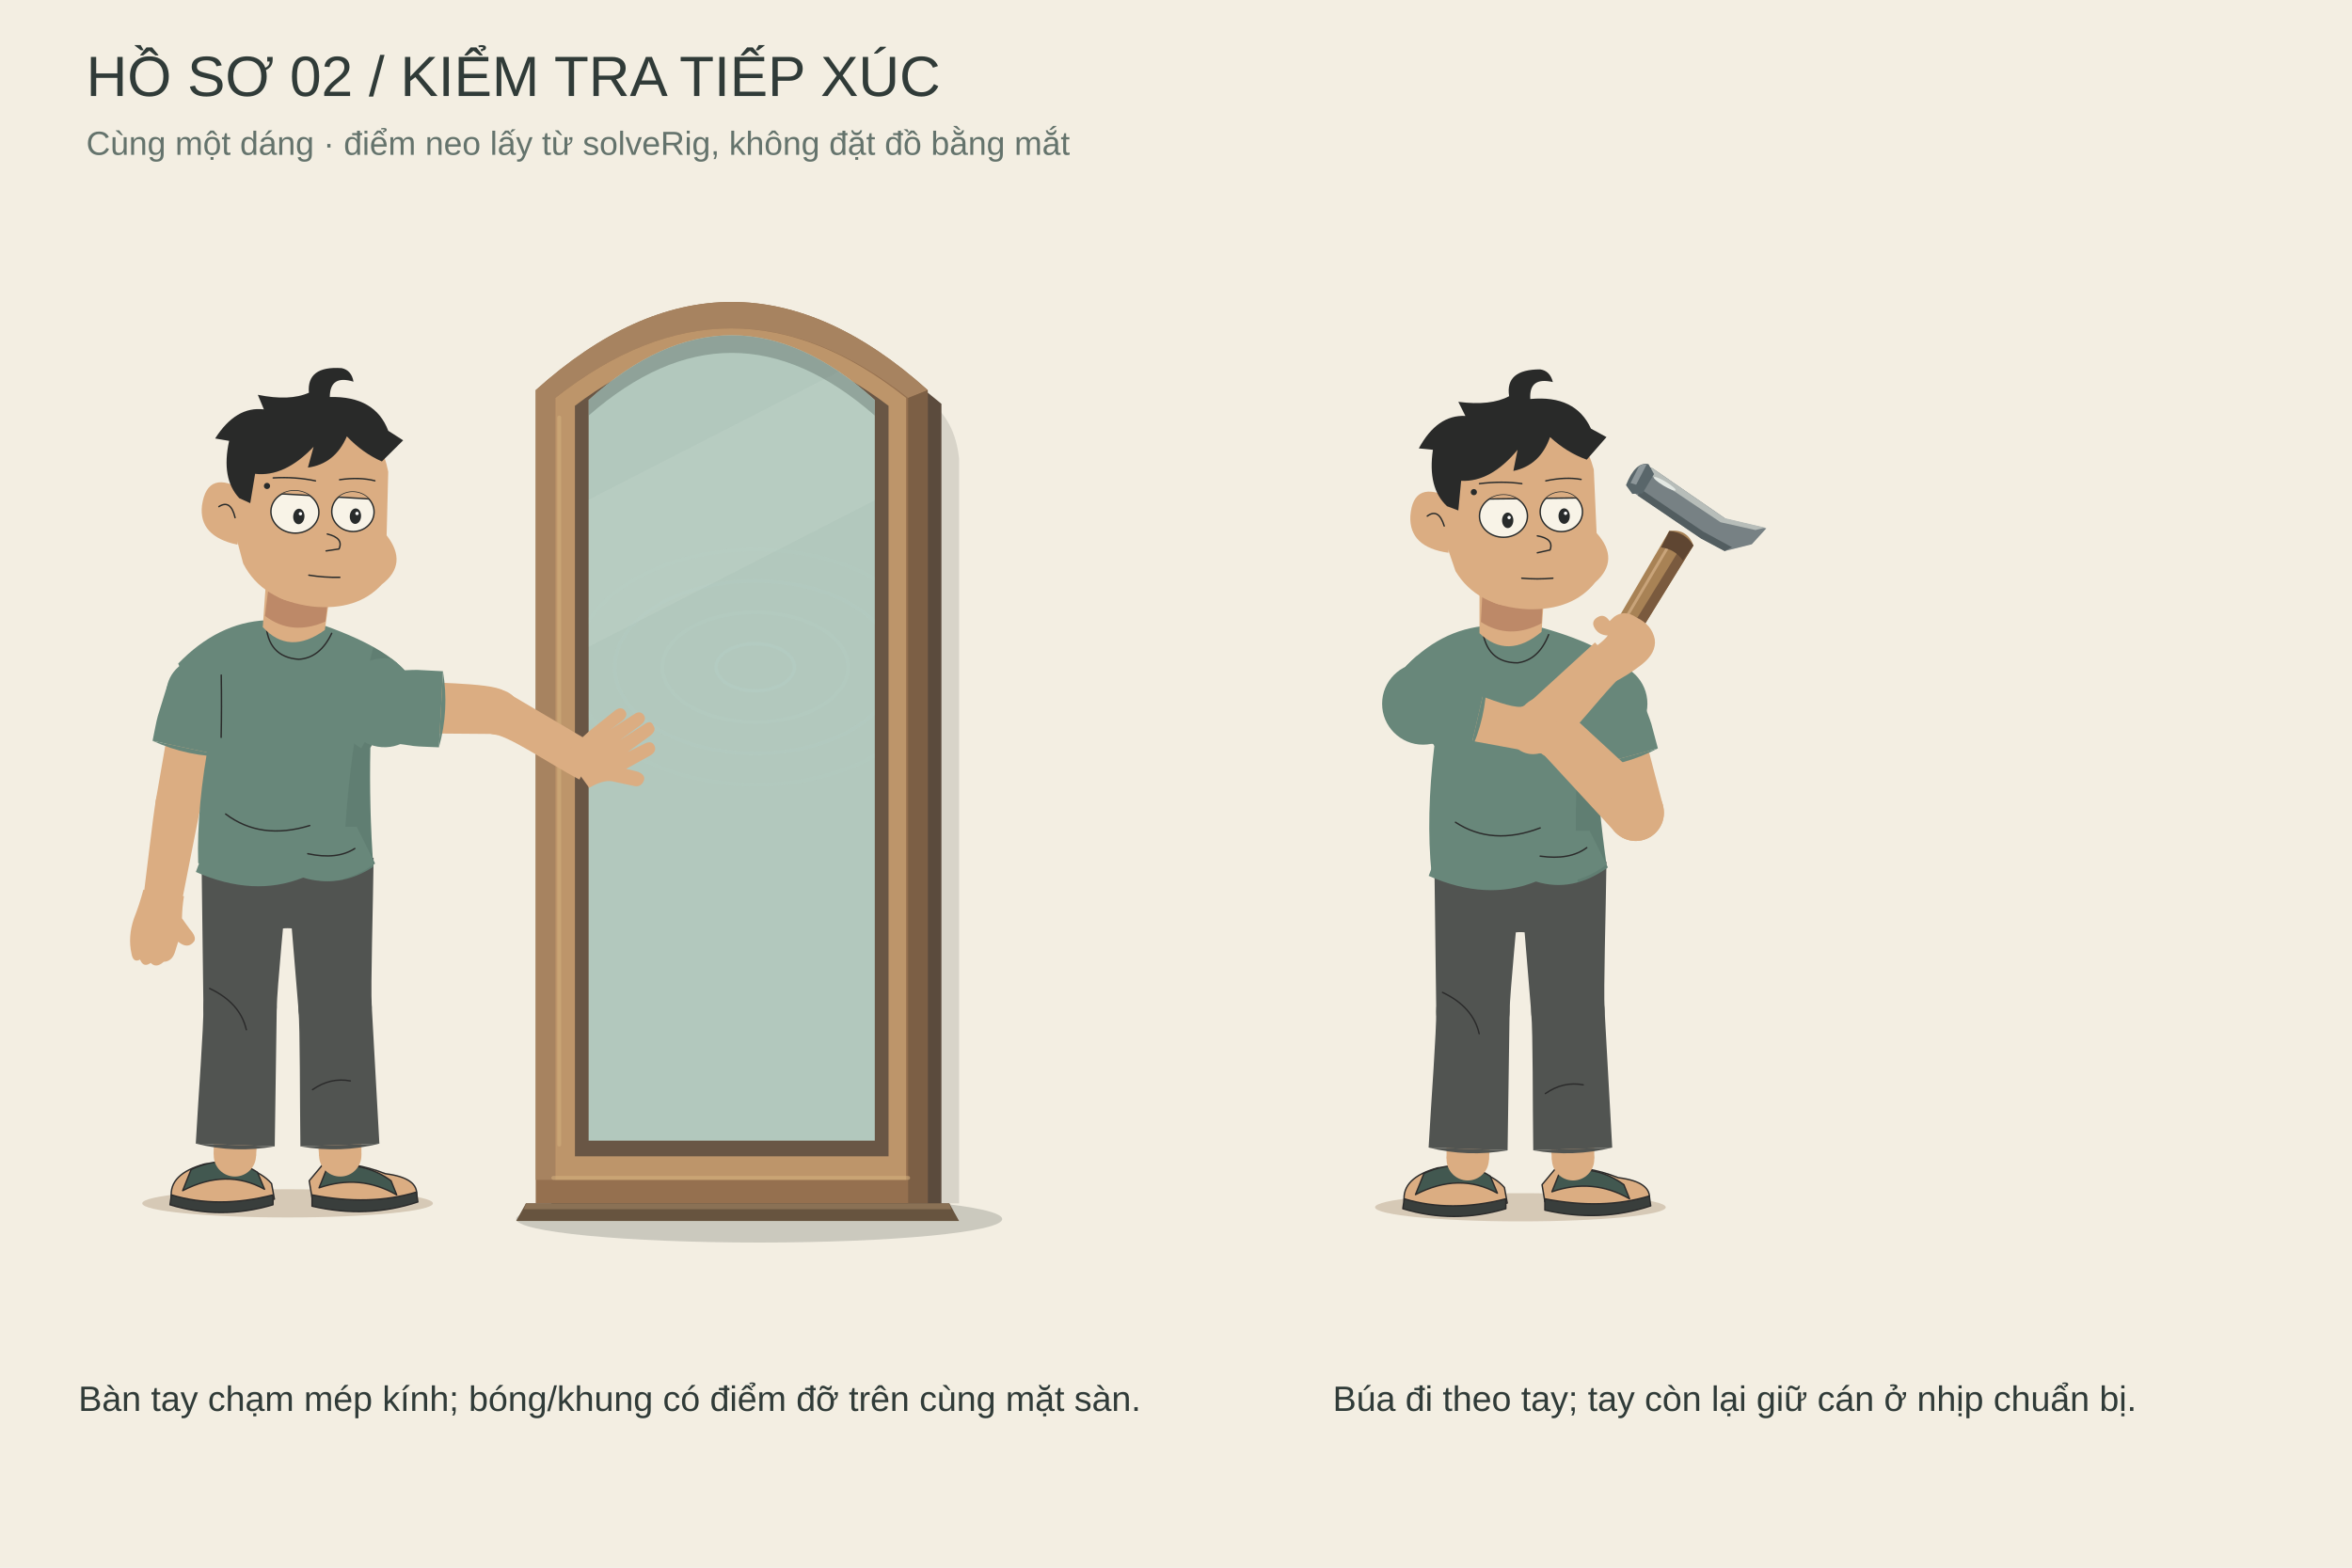
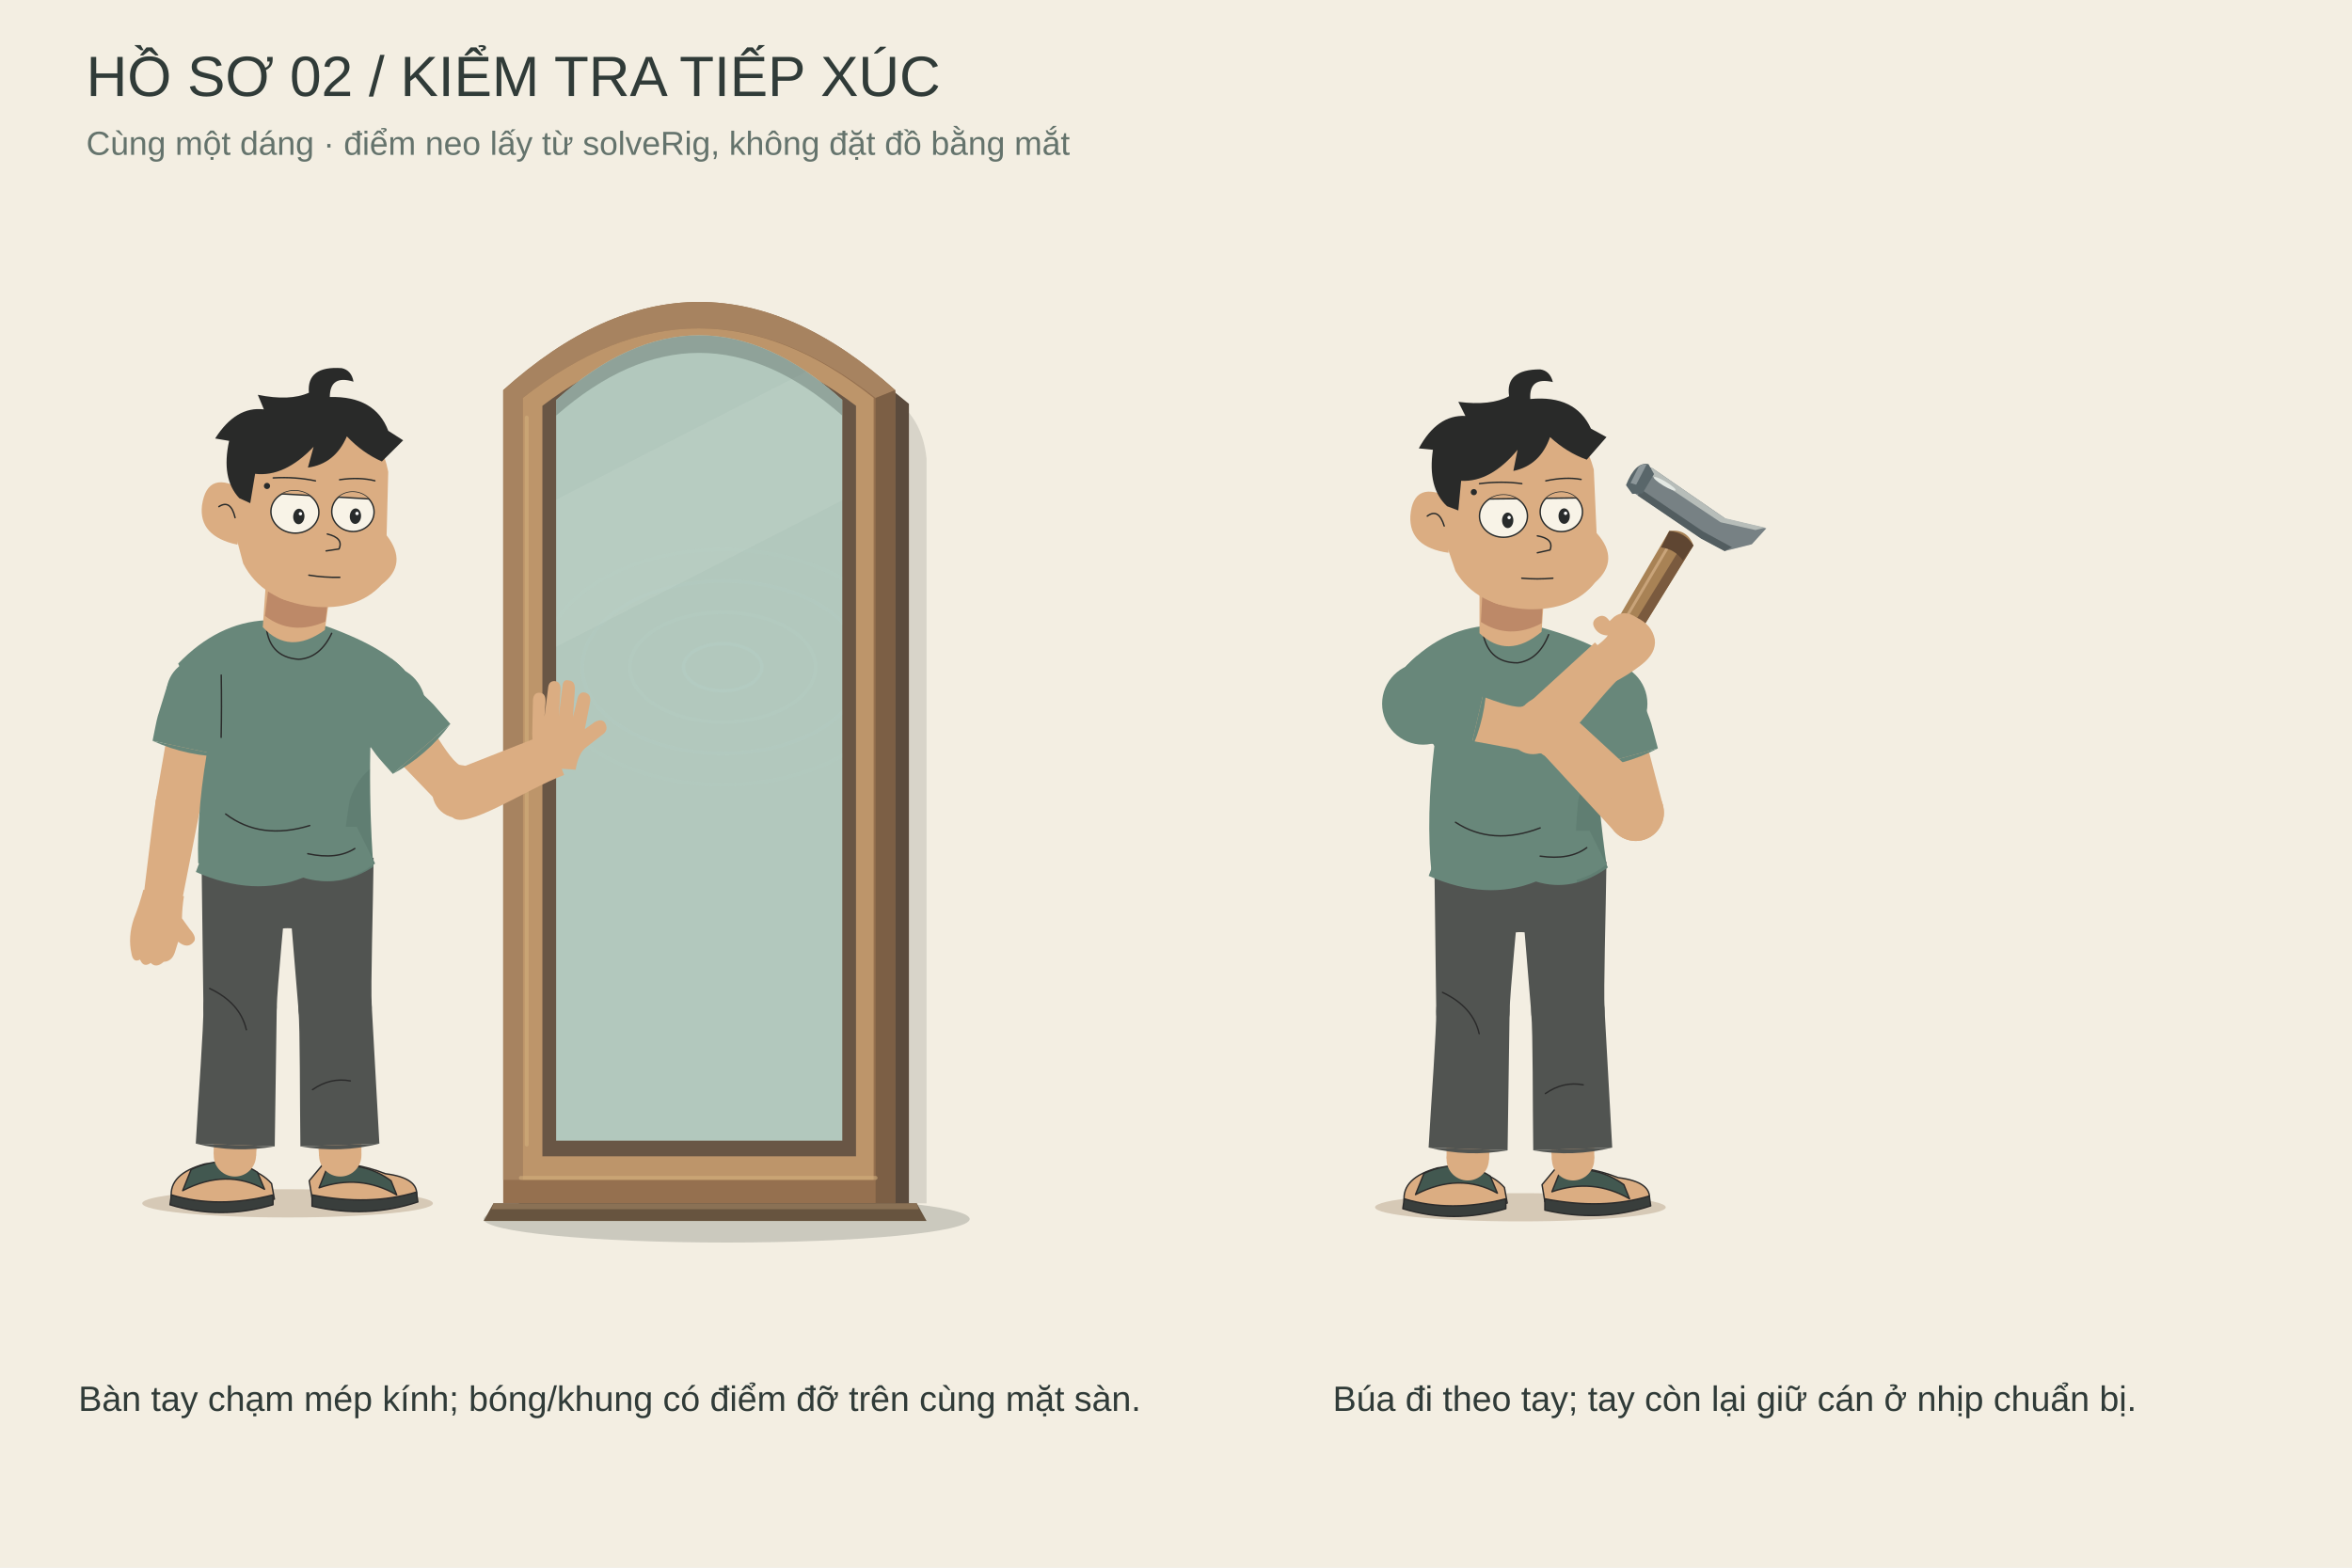
<svg xmlns="http://www.w3.org/2000/svg" viewBox="0 0 1200 800" width="1200" height="800" role="img" aria-label="HỒ SƠ 02 / KIỂM TRA TIẾP XÚC" stroke-linecap="round" stroke-linejoin="round">
  <rect width="1200" height="800" fill="#f3eee2" />
  <text x="44" y="49" fill="#303b38" font-family="Arial, sans-serif" font-size="29" text-anchor="start">HỒ SƠ 02 / KIỂM TRA TIẾP XÚC</text>
  <text x="44" y="79" fill="#64736c" font-family="Arial, sans-serif" font-size="17" text-anchor="start">Cùng một dáng · điểm neo lấy từ solveRig, không đặt đồ bằng mắt</text>
-   <g transform="translate(373.3274 614.08)">
+   <g transform="translate(356.7368 614.08)">
    <g data-layer="mirror" data-anchor="floor:0,0" transform="translate(-100 -480)">
      <defs>
        <clipPath id="hs02-Rc-glass">
          <path d="M27 70Q100 4 173 70V448H27Z" />
        </clipPath>
        <filter id="hs02-Rc-water" x="-10%" y="-10%" width="120%" height="120%">
          <feTurbulence type="fractalNoise" baseFrequency="0.015 .027" numOctaves="1" seed="7" />
          <feDisplacementMap in="SourceGraphic" scale="3.84" xChannelSelector="R" yChannelSelector="G" />
        </filter>
      </defs>
      <ellipse cx="114" cy="488" rx="124" ry="12" fill="#2c362f" opacity="0.2" />
      <path d="M200 70Q214 80 216 100V480H200Z" fill="#2c362f" opacity="0.14" />
      <path d="M8 72Q100 -18 207 72V484H8Z" fill="#5b4b3d" />
      <path d="M0 65Q100 -25 200 65V480H0Z" fill="#95704f" />
      <path d="M0 65Q100 -25 200 65L190 69Q100 -2 10 69V468H0Z" fill="#a78360" />
      <path d="M200 65V480H190V69Z" fill="#7c5f45" />
      <path d="M10 69Q100 -2 189 69V468H10Z" fill="#bd956a" />
      <path d="M20 73Q100 12 180 73V456H20Z" fill="#695645" />
      <g clip-path="url(#hs02-Rc-glass)">
        <rect width="200" height="480" fill="#b2c8bd" />
        <g filter="url(#hs02-Rc-water)" data-layer="reflection" />
        <path d="M-20 145L230 17V92L-20 220Z" fill="#eef4e9" opacity="0.095" />
        <path d="M27 70Q100 4 173 70V78Q100 14 27 78Z" fill="#4c5d55" opacity="0.35" />
        <g data-layer="surface-ripples" fill="none" stroke="#b6d6cf">
          <ellipse cx="112" cy="206.4" rx="20" ry="12" opacity="0.176" stroke-width="1.8" />
          <ellipse cx="112" cy="206.4" rx="47.366" ry="28" opacity="0.144" stroke-width="1.8" />
          <ellipse cx="112" cy="206.4" rx="71.637" ry="44" opacity="0.112" stroke-width="1.8" />
          <ellipse cx="112" cy="206.4" rx="92.564" ry="60" opacity="0.08" stroke-width="1.8" />
        </g>
      </g>
      <path d="M9 467H190M12 79V450" stroke="#d1ad7c" stroke-width="2" opacity="0.6" />
      <path d="M-5 480H211L216 489H-10Z" fill="#67543f" />
      <path d="M-5 480H211L212 483H-6Z" fill="#8a7155" />
    </g>
  </g>
  <g transform="translate(146 190) scale(0.72)" data-pose="ap-kinh">
    <g transform="translate(0 0) scale(1 1)" stroke-linecap="round" stroke-linejoin="round" style="--lw:1;--inner-ink:rgba(32,24,18,.36)">
      <ellipse data-shadow="drawn-contact" cx="1" cy="589" rx="103" ry="10" fill="#d6c9b6" stroke="none" />
      <g transform="translate(0 0.1279263)">
        <g>
          <path d="M -30 335 H 32 L 30 406.857 Q 1 380.857 -28 406.857 Z" fill="#515451" stroke="none" />
        </g>
        <g>
          <g transform="translate(38.32889 554.8721) rotate(0)">
            <g transform="translate(-35 -555)" style="stroke-width:calc(4px * var(--lw, 1));stroke:var(--inner-ink, #2b2b2b)">
              <path d="M 23 561 Q 44 559 67 568 Q 91 571 89 584 Q 57 596 15 585 L 13 573 Z" fill="#dbad82" />
              <path d="M 15 583 Q 56 591 89 581 L 90 588 Q 54 600 15 591 Z" fill="#393e3c" style="stroke-width:calc(2.5px * var(--lw, 1))" />
              <path d="M 26 563 Q 52 559 71 573 L 75 583 Q 49 568 20 578 Z" fill="#425850" style="stroke-width:calc(2.5px * var(--lw, 1))" />
            </g>
          </g>
          <g>
            <path d="M 7.015 345.838 C 11.778 403.456 14.377 434.885 15.676 450.599 S 20.656 518.717 23.338 555.396 Q 38.329 554.872 53.32 554.349 C 53.503 496.557 53.603 465.034 53.653 449.273 S 54.519 380.951 54.985 344.162 Q 31 345 7.015 345.838 Z" fill="#dbad82" stroke="none" />
            <path d="M 15.664 449.936 a 19 19 0 1 0 38 0 a 19 19 0 1 0 -38 0 Z" fill="#dbad82" stroke="none" />
            <path d="M 23.329 554.872 a 15 15 0 1 0 30 0 a 15 15 0 1 0 -30 0 Z" fill="#dbad82" stroke="none" />
          </g>
          <g>
            <path d="M 0.019 346.082 C 4.783 403.701 7.381 435.129 8.68 450.843 S 9.596 514.323 10.089 548.504 Q 38.072 547.527 66.055 546.549 C 63.082 492.913 61.46 463.657 60.649 449.029 S 61.515 380.707 61.981 343.918 Q 31 345 0.019 346.082 Z" fill="#515451" stroke="none" />
            <path d="M 1 345 a 30 30 0 1 0 60 0 a 30 30 0 1 0 -60 0 Z" fill="#515451" stroke="none" />
            <path d="M 10.089 548.504 Q 38.282 553.523 66.055 546.549 Z" fill="#515451" stroke="none" />
            <path d="M 8.664 449.936 a 26 26 0 1 0 52 0 a 26 26 0 1 0 -52 0 Z" fill="#515451" stroke="none" />
          </g>
          <path d="M 18.691 508.279 Q 31.39 499.43 45.491 502.09" fill="none" style="stroke-width:calc(2.5px * var(--lw, 1));stroke:var(--inner-ink, #2b2b2b)" stroke-linecap="round" />
        </g>
        <g>
          <g transform="translate(-36.32889 554.8721) rotate(0)">
            <g transform="translate(33 -555)" style="stroke-width:calc(4px * var(--lw, 1));stroke:var(--inner-ink, #2b2b2b)">
              <path d="M -54 561 Q -80 568 -78 585 Q -53 597 -5 586 L -7 575 Q -20 560 -54 561 Z" fill="#dbad82" />
              <path d="M -78 583 Q -45 593 -6 583 L -6 590 Q -43 601 -79 590 Z" fill="#393e3c" style="stroke-width:calc(2.5px * var(--lw, 1))" />
              <path d="M -64 565 Q -38 553 -17 567 L -12 579 Q -39 564 -70 580 Z" fill="#425850" style="stroke-width:calc(2.5px * var(--lw, 1))" />
            </g>
          </g>
          <g>
            <path d="M -52.985 344.162 C -52.253 401.973 -51.853 433.506 -51.653 449.273 S -51.436 517.572 -51.32 554.349 Q -36.329 554.872 -21.338 555.396 C -17.124 497.758 -14.825 466.319 -13.676 450.599 S -8.046 382.504 -5.015 345.838 Q -29 345 -52.985 344.162 Z" fill="#dbad82" stroke="none" />
            <path d="M -51.664 449.936 a 19 19 0 1 0 38 0 a 19 19 0 1 0 -38 0 Z" fill="#dbad82" stroke="none" />
            <path d="M -51.329 554.872 a 15 15 0 1 0 30 0 a 15 15 0 1 0 -30 0 Z" fill="#dbad82" stroke="none" />
          </g>
          <g>
            <path d="M -59.981 343.918 C -59.248 401.729 -58.848 433.262 -58.649 449.029 S -62.163 512.417 -64.055 546.549 Q -36.072 547.527 -8.089 548.504 C -7.314 494.791 -6.892 465.492 -6.68 450.843 S -1.05 382.748 1.981 346.082 Q -29 345 -59.981 343.918 Z" fill="#515451" stroke="none" />
            <path d="M -59 345 a 30 30 0 1 0 60 0 a 30 30 0 1 0 -60 0 Z" fill="#515451" stroke="none" />
            <path d="M -64.055 546.549 Q -36.282 553.523 -8.089 548.504 Z" fill="#515451" stroke="none" />
            <path d="M -58.664 449.936 a 26 26 0 1 0 52 0 a 26 26 0 1 0 -52 0 Z" fill="#515451" stroke="none" />
          </g>
          <path d="M -54.211 436.576 Q -32.555 446.788 -28.217 465.851" fill="none" style="stroke-width:calc(2.5px * var(--lw, 1));stroke:var(--inner-ink, #2b2b2b)" stroke-linecap="round" />
        </g>
        <path d="M -46 318 H 48 V 350 H 28 Q 1 372 -26 350 H -46 Z" fill="#515451" stroke="none" />
        <g transform="rotate(4 0 345)">
          <g>
            <g>
              <path d="M -86.815 229.356 C -91.332 273.37 -93.796 297.378 -95.028 309.382 S -97.795 357.685 -99.285 383.693 Q -85.841 384.917 -72.396 386.14 C -67.36 345.946 -64.613 324.022 -63.24 313.06 S -54.104 262.09 -49.185 234.644 Q -68 232 -86.815 229.356 Z" fill="#dbad82" stroke="none" />
              <path d="M -95.134 311.221 a 16 16 0 1 0 32 0 a 16 16 0 1 0 -32 0 Z" fill="#dbad82" stroke="none" />
              <path d="M -87 232 a 19 19 0 1 0 38 0 a 19 19 0 1 0 -38 0 Z" fill="#dbad82" stroke="none" />
              <path d="M -99.427 373.559 Q -101.558 384.611 -104.702 394.447 Q -108.151 407.628 -104.704 419.188 Q -103.083 426.084 -98.317 423.143 Q -95.478 429.025 -90.61 424.969 Q -86.453 428.722 -81.484 423.551 Q -75.806 422.943 -74.081 416.352 L -72.255 408.646 Q -64.854 413.818 -60.898 407.43 Q -59.479 404.185 -64.649 399.216 L -70.733 391.915 Q -71.138 384.006 -70.427 376.198 Z" fill="#dbad82" stroke="none" />
            </g>
          </g>
          <g>
            <path d="M -26 177 Q -60 181 -86 212 L -60 262 Q -66 312 -62 352 Q -23 370 12 356 Q 38 364 62 346 Q 56 304 54 262 L 80 212 Q 66 192 16 178 Q -7 196 -26 177 Z" fill="#68877a" stroke="none" />
            <path d="M -53.478 325.683 L 48.274 318.568 L 63.056 343.598 Q 39.372 363.298 12.878 357.131 Q -21.061 373.539 -63.216 358.442 Z" fill="#68877a" stroke="none" />
            <path d="M -92.757 228.521 C -95.53 240.35 -97.043 246.802 -97.799 250.028 S -99.427 261.614 -100.304 267.853 Q -73.567 271.611 -46.83 275.368 C -45.452 265.565 -44.7 260.217 -44.325 257.544 S -43.622 243.202 -43.243 235.479 Q -68 232 -92.757 228.521 Z" fill="#68877a" stroke="none" />
            <path d="M -93 232 a 25 25 0 1 0 50 0 a 25 25 0 1 0 -50 0 Z" fill="#68877a" stroke="none" />
            <path d="M -100.304 267.853 Q -74.402 277.552 -46.83 275.368 Z" fill="#68877a" stroke="none" />
          </g>
          <g>
            <defs>
              <clipPath id="drawn-hem-RakH1">
                <path d="M -26 177 Q -60 181 -86 212 L -60 262 Q -66 312 -62 352 Q -23 370 12 356 Q 38 364 62 346 Q 56 304 54 262 L 80 212 Q 66 192 16 178 Q -7 196 -26 177 Z M -53.478 325.683 L 48.274 318.568 L 63.056 343.598 Q 39.372 363.298 12.878 357.131 Q -21.061 373.539 -63.216 358.442 Z" />
              </clipPath>
            </defs>
            <path data-shadow="drawn-hem" clip-path="url(#drawn-hem-RakH1)" d="M-49 337Q-19 350 12 341Q36 348 56 337L56 348Q35 360 13 355Q-20 365-58 351Z" fill="#253f37" opacity="0.2" stroke="none" />
-             <path data-shadow="drawn-side" clip-path="url(#drawn-hem-RakH1)" d="M62 140Q34 250 42 366H110V140Z" fill="#253f37" opacity="0.12" stroke="none" />
+             <path data-shadow="drawn-side" clip-path="url(#drawn-hem-RakH1)" d="M70 268Q48 276 42 300Q38 340 42 366H110V268Z" fill="#253f37" opacity="0.12" stroke="none" />
          </g>
          <g style="stroke:var(--inner-ink, #2b2b2b)">
            <path d="M -26 179 Q -23 203 -1 203 Q 14 201 21 183 M -55 218 Q -53 241 -52 262 M 56 219 L 58 257 M -45 316 Q -19 333 15 320 M 15 340 Q 36 343 48 334" fill="none" style="stroke-width:calc(2.5px * var(--lw, 1))" />
          </g>
          <g transform="rotate(0 -6 180)">
            <g transform="translate(0 0) scale(1)" stroke="#282b2b" style="stroke-width:calc(3.5px * var(--lw, 1))" stroke-linejoin="round" stroke-linecap="round">
              <path d="M -28 141 L -28 182 Q -8 201 16 181 L 19 138" fill="#dbad82" stroke="#282b2b" style="stroke-width:0px" />
              <path d="M -26 155 Q -8 171 17 153 L 16 175 Q -7 187 -27 174 Z" fill="#bd8968" stroke="none" />
              <path d="M -55 60 Q -50 25 -9 25 Q 42 24 53 66 L 55 111 Q 72 130 54 146 Q 38 166 6 165 Q -30 163 -45 138 L -58 100 Z" fill="#dbad82" stroke="#282b2b" style="stroke-width:0px" />
              <path d="M -47 87 Q -75 72 -77 99 Q -78 121 -50 125" fill="#dbad82" stroke="#282b2b" style="stroke-width:0px" />
              <path d="M -65 99 Q -57 93 -53 106" fill="none" style="stroke-width:calc(2.4px * var(--lw, 1))" />
              <path d="M -51 92 Q -65 79 -61 52 L -71 51 Q -58 27 -38 28 L -43 18 Q -20 21 -7 14 Q -10 -5 15 -5 Q 22 -4 24 4 Q 7 0 8 16 Q 40 13 51 37 L 62 43 L 48 59 Q 34 54 22 43 Q 15 63 -4 67 L -1 52 Q -20 75 -41 74 L -43 95 Z" fill="#292a29" visibility="visible" stroke="#282b2b" style="stroke-width:0px" />
              <g>
                <defs>
                  <clipPath id="twin-full-body-R5iqk-eyes">
                    <ellipse cx="-11" cy="99" rx="17" ry="15" />
                    <ellipse cx="30" cy="96" rx="15" ry="14" />
                  </clipPath>
                </defs>
                <ellipse cx="-11" cy="99" rx="17" ry="15" fill="#f8f3e7" style="stroke-width:calc(2.5px * var(--lw, 1))" />
                <ellipse cx="30" cy="96" rx="15" ry="14" fill="#f8f3e7" style="stroke-width:calc(2.5px * var(--lw, 1))" />
                <g clip-path="url(#twin-full-body-R5iqk-eyes)">
                  <ellipse cx="-8" cy="102" rx="4" ry="5.5" fill="#282b2b" stroke="none" />
                  <ellipse cx="32" cy="99" rx="4" ry="5.5" fill="#282b2b" stroke="none" />
                  <circle cx="-7" cy="100" r="1.2" fill="#ffffff" stroke="none" />
                  <circle cx="33" cy="97" r="1.2" fill="#ffffff" stroke="none" />
                  <path d="M -33 73 L 51 73 L 51 86 L -33 87 Z" fill="#dbad82" style="stroke-width:calc(2.5px * var(--lw, 1))" />
                </g>
                <path d="M -28 76 Q -12 74 2 76 M 19 74 Q 33 71 44 73" fill="none" style="stroke-width:calc(5.5px * var(--lw, 1))" />
                <circle cx="-32" data-identity-mark="nam" cy="82" r="2.2" fill="#282b2b" stroke="none" />
                <path d="M 13 113 Q 25 115 22 123 L 13 125" fill="none" style="stroke-width:calc(2.5px * var(--lw, 1))" />
                <g>
                  <path d="M 2 143 Q 13 144 24 143" fill="none" style="stroke-width:calc(2.6px * var(--lw, 1))" />
                </g>
              </g>
            </g>
          </g>
          <g>
            <g>
-               <path d="M 62.332 250.997 C 104.313 248.388 127.212 246.966 138.661 246.254 S 180.708 264.362 203.349 274.113 Q 209.055 261.878 214.76 249.642 C 176.565 230.563 155.731 220.157 145.314 214.953 S 90.945 213.686 61.668 213.003 Q 62 232 62.332 250.997 Z" fill="#dbad82" stroke="none" />
-               <path d="M 125.988 230.604 a 16 16 0 1 0 32 0 a 16 16 0 1 0 -32 0 Z" fill="#dbad82" stroke="none" />
-               <path d="M 43 232 a 19 19 0 1 0 38 0 a 19 19 0 1 0 -38 0 Z" fill="#dbad82" stroke="none" />
-               <path d="M 191.974 257.203 Q 199.972 247.568 207.831 239.511 L 225.129 223.535 Q 229.419 219.935 232.298 223.367 Q 235.178 226.799 230.03 231.118 L 222.309 237.598 L 238.472 225.497 Q 242.762 221.897 245.642 225.329 Q 248.521 228.761 243.373 233.081 L 229.646 244.599 L 246.667 231.779 Q 250.957 228.179 252.979 232.331 Q 255.858 235.763 250.711 240.082 L 236.125 252.321 L 247.861 245.398 Q 252.87 242.656 254.892 246.808 Q 256.914 250.96 251.046 254.422 L 235.879 264.224 L 244.488 265.773 Q 250.662 267.903 248.67 272.498 Q 246.678 277.094 241.224 275.822 L 226.303 273.721 Q 219.991 273.169 210.692 279.51 Z" fill="#dbad82" stroke="none" />
-             </g>
-           </g>
-           <g>
-             <path d="M 62.436 256.996 C 74.554 257.885 81.163 258.37 84.468 258.612 S 96.166 258.408 102.465 258.298 Q 101.994 231.302 101.523 204.306 C 91.624 204.479 86.225 204.573 83.525 204.62 S 69.25 206.17 61.564 207.004 Q 62 232 62.436 256.996 Z" fill="#68877a" stroke="none" />
+               <path d="M 47.858 246.142 C 84.966 279.587 105.207 297.83 115.327 306.952 S 165.377 284.002 192.327 271.645 Q 185.635 257.295 178.944 242.945 C 147.52 257.927 130.38 266.099 121.81 270.185 S 92.126 236.173 76.142 217.858 Q 62 232 47.858 246.142 Z" fill="#dbad82" stroke="none" />
+               <path d="M 99.902 288.569 a 18.667 18.667 0 1 0 37.333 0 a 18.667 18.667 0 1 0 -37.333 0 Z" fill="#dbad82" stroke="none" />
+               <path d="M 42 232 a 20 20 0 1 0 40 0 a 20 20 0 1 0 -40 0 Z" fill="#dbad82" stroke="none" />
+               <path d="M 171.075 267.375 Q 168.835 255.055 167.715 243.855 L 166.595 220.335 Q 166.595 214.735 171.075 214.735 Q 175.555 214.735 175.555 221.455 L 175.555 231.535 L 176.675 211.375 Q 176.675 205.775 181.155 205.775 Q 185.635 205.775 185.635 212.495 L 185.635 230.415 L 186.755 209.135 Q 186.755 203.535 191.235 204.655 Q 195.715 204.655 195.715 211.375 L 195.715 230.415 L 197.955 216.975 Q 199.075 211.375 203.555 212.495 Q 208.035 213.615 206.915 220.335 L 204.675 238.255 L 211.395 232.655 Q 216.995 229.295 219.235 233.775 Q 221.475 238.255 216.995 241.615 L 205.795 251.695 Q 201.315 256.175 200.195 267.375 Z" fill="#dbad82" stroke="none" />
+             </g>
+           </g>
+           <g>
+             <path d="M 44.322 249.678 C 52.101 259.011 56.343 264.103 58.464 266.648 S 66.738 274.921 71.192 279.376 Q 90.284 260.284 109.376 241.192 C 102.376 234.192 98.557 230.374 96.648 228.464 S 85.617 219.272 79.678 214.322 Q 62 232 44.322 249.678 Z" fill="#68877a" stroke="none" />
            <path d="M 37 232 a 25 25 0 1 0 50 0 a 25 25 0 1 0 -50 0 Z" fill="#68877a" stroke="none" />
-             <path d="M 102.465 258.298 Q 107.993 231.197 101.523 204.306 Z" fill="#68877a" stroke="none" />
+             <path d="M 71.192 279.376 Q 94.527 264.527 109.376 241.192 Z" fill="#68877a" stroke="none" />
            <path d="M 33 232 a 29 29 0 1 0 58 0 a 29 29 0 1 0 -58 0 Z" fill="#68877a" stroke="none" />
          </g>
          <g>
            <clipPath id="shoulder-R1niqk">
              <path d="M -26 177 Q -60 181 -86 212 L -60 262 Q -66 312 -62 352 Q -23 370 12 356 Q 38 364 62 346 Q 56 304 54 262 L 80 212 Q 66 192 16 178 Q -7 196 -26 177 Z" />
              <path d="M 33 232 a 29 29 0 1 0 58 0 a 29 29 0 1 0 -58 0 Z" />
            </clipPath>
            <g clip-path="url(#shoulder-R1niqk)">
              <path d="M 76.4 201.2 A 34 34 0 0 0 47.6 262.8 Z" fill="#68877a" stroke="none" />
            </g>
          </g>
        </g>
      </g>
    </g>
  </g>
  <text x="40" y="720" fill="#303b38" font-family="Arial, sans-serif" font-size="18" text-anchor="start">Bàn tay chạm mép kính; bóng/khung có điểm đỡ trên cùng mặt sàn.</text>
  <g transform="translate(775 192) scale(.72)">
    <g transform="translate(0 0) scale(1)" data-pose="giu-bua">
      <g transform="translate(64.06978 199.6561) rotate(31)">
        <g data-layer="hammer" data-anchor="grip:0,0">
          <path d="M-10-99Q0-107 10-99L8 70Q0 79-8 70Z" fill="#a88255" />
          <path d="M3-96Q8-96 10-99L8 70Q4 76 1 74Z" fill="#7a5a3e" />
          <path d="M-6-94L-4-94-3 62-5 63Z" fill="#c9a47a" />
          <path d="M-5 18L4 22M-5 33L4 37" stroke="#6b4f39" stroke-width="1.5" fill="none" />
          <path d="M-10-99Q0-104 10-99L9-86Q0-90-9-86Z" fill="#5f4632" />
          <path d="M-50-119Q-53-129-43-131L20-127 48-136 45-121 31-107 12-106-42-109Q-50-109-50-119Z" fill="#778184" />
          <path d="M-44-131L19-127 47-136 42-131 18-123-44-126Z" fill="#b7bdb9" />
          <path d="M-42-109L12-106 31-107 34-112 11-111-43-114Z" fill="#525d60" />
          <path d="M-47-132Q-56-129-53-111L-46-108-40-112-40-128Z" fill="#59666a" />
          <path d="M-52-127Q-51-130-48-131L-47-115-51-114Z" fill="#8d979a" />
          <ellipse cx="-30" cy="-126" rx="9" ry="1.6" fill="#e3e8e3" />
        </g>
      </g>
      <g transform="translate(0 0) scale(1 1)" stroke-linecap="round" stroke-linejoin="round" style="--lw:1;--inner-ink:rgba(32,24,18,.36)">
        <ellipse data-shadow="drawn-contact" cx="1" cy="589" rx="103" ry="10" fill="#d6c9b6" stroke="none" />
        <g transform="translate(0 0.1279263)">
          <g>
            <path d="M -30 335 H 32 L 30 406.857 Q 1 380.857 -28 406.857 Z" fill="#515451" stroke="none" />
          </g>
          <g>
            <g transform="translate(38.32889 554.8721) rotate(0)">
              <g transform="translate(-35 -555)" style="stroke-width:calc(4px * var(--lw, 1));stroke:var(--inner-ink, #2b2b2b)">
                <path d="M 23 561 Q 44 559 67 568 Q 91 571 89 584 Q 57 596 15 585 L 13 573 Z" fill="#dbad82" />
                <path d="M 15 583 Q 56 591 89 581 L 90 588 Q 54 600 15 591 Z" fill="#393e3c" style="stroke-width:calc(2.5px * var(--lw, 1))" />
                <path d="M 26 563 Q 52 559 71 573 L 75 583 Q 49 568 20 578 Z" fill="#425850" style="stroke-width:calc(2.5px * var(--lw, 1))" />
              </g>
            </g>
            <g>
              <path d="M 7.015 345.838 C 11.778 403.456 14.377 434.885 15.676 450.599 S 20.656 518.717 23.338 555.396 Q 38.329 554.872 53.32 554.349 C 53.503 496.557 53.603 465.034 53.653 449.273 S 54.519 380.951 54.985 344.162 Q 31 345 7.015 345.838 Z" fill="#dbad82" stroke="none" />
              <path d="M 15.664 449.936 a 19 19 0 1 0 38 0 a 19 19 0 1 0 -38 0 Z" fill="#dbad82" stroke="none" />
              <path d="M 23.329 554.872 a 15 15 0 1 0 30 0 a 15 15 0 1 0 -30 0 Z" fill="#dbad82" stroke="none" />
            </g>
            <g>
              <path d="M 0.019 346.082 C 4.783 403.701 7.381 435.129 8.68 450.843 S 9.596 514.323 10.089 548.504 Q 38.072 547.527 66.055 546.549 C 63.082 492.913 61.46 463.657 60.649 449.029 S 61.515 380.707 61.981 343.918 Q 31 345 0.019 346.082 Z" fill="#515451" stroke="none" />
              <path d="M 1 345 a 30 30 0 1 0 60 0 a 30 30 0 1 0 -60 0 Z" fill="#515451" stroke="none" />
              <path d="M 10.089 548.504 Q 38.282 553.523 66.055 546.549 Z" fill="#515451" stroke="none" />
              <path d="M 8.664 449.936 a 26 26 0 1 0 52 0 a 26 26 0 1 0 -52 0 Z" fill="#515451" stroke="none" />
            </g>
            <path d="M 18.691 508.279 Q 31.39 499.43 45.491 502.09" fill="none" style="stroke-width:calc(2.5px * var(--lw, 1));stroke:var(--inner-ink, #2b2b2b)" stroke-linecap="round" />
          </g>
          <g>
            <g transform="translate(-36.32889 554.8721) rotate(0)">
              <g transform="translate(33 -555)" style="stroke-width:calc(4px * var(--lw, 1));stroke:var(--inner-ink, #2b2b2b)">
                <path d="M -54 561 Q -80 568 -78 585 Q -53 597 -5 586 L -7 575 Q -20 560 -54 561 Z" fill="#dbad82" />
                <path d="M -78 583 Q -45 593 -6 583 L -6 590 Q -43 601 -79 590 Z" fill="#393e3c" style="stroke-width:calc(2.5px * var(--lw, 1))" />
                <path d="M -64 565 Q -38 553 -17 567 L -12 579 Q -39 564 -70 580 Z" fill="#425850" style="stroke-width:calc(2.5px * var(--lw, 1))" />
              </g>
            </g>
            <g>
              <path d="M -52.985 344.162 C -52.253 401.973 -51.853 433.506 -51.653 449.273 S -51.436 517.572 -51.32 554.349 Q -36.329 554.872 -21.338 555.396 C -17.124 497.758 -14.825 466.319 -13.676 450.599 S -8.046 382.504 -5.015 345.838 Q -29 345 -52.985 344.162 Z" fill="#dbad82" stroke="none" />
              <path d="M -51.664 449.936 a 19 19 0 1 0 38 0 a 19 19 0 1 0 -38 0 Z" fill="#dbad82" stroke="none" />
              <path d="M -51.329 554.872 a 15 15 0 1 0 30 0 a 15 15 0 1 0 -30 0 Z" fill="#dbad82" stroke="none" />
            </g>
            <g>
              <path d="M -59.981 343.918 C -59.248 401.729 -58.848 433.262 -58.649 449.029 S -62.163 512.417 -64.055 546.549 Q -36.072 547.527 -8.089 548.504 C -7.314 494.791 -6.892 465.492 -6.68 450.843 S -1.05 382.748 1.981 346.082 Q -29 345 -59.981 343.918 Z" fill="#515451" stroke="none" />
              <path d="M -59 345 a 30 30 0 1 0 60 0 a 30 30 0 1 0 -60 0 Z" fill="#515451" stroke="none" />
              <path d="M -64.055 546.549 Q -36.282 553.523 -8.089 548.504 Z" fill="#515451" stroke="none" />
              <path d="M -58.664 449.936 a 26 26 0 1 0 52 0 a 26 26 0 1 0 -52 0 Z" fill="#515451" stroke="none" />
            </g>
            <path d="M -54.211 436.576 Q -32.555 446.788 -28.217 465.851" fill="none" style="stroke-width:calc(2.5px * var(--lw, 1));stroke:var(--inner-ink, #2b2b2b)" stroke-linecap="round" />
          </g>
          <path d="M -46 318 H 48 V 350 H 28 Q 1 372 -26 350 H -46 Z" fill="#515451" stroke="none" />
          <g transform="rotate(0 0 345)">
            <g>
              <path d="M -26 177 Q -60 181 -86 212 L -60 262 Q -66 312 -62 352 Q -23 370 12 356 Q 38 364 62 346 Q 56 304 54 262 L 80 212 Q 66 192 16 178 Q -7 196 -26 177 Z" fill="#68877a" stroke="none" />
              <path d="M -52 322 L 50 322 L 63 348 Q 38 366 12 358 Q -23 372 -64 354 Z" fill="#68877a" stroke="none" />
            </g>
            <g>
              <defs>
                <clipPath id="drawn-hem-Rb4H1">
                  <path d="M -26 177 Q -60 181 -86 212 L -60 262 Q -66 312 -62 352 Q -23 370 12 356 Q 38 364 62 346 Q 56 304 54 262 L 80 212 Q 66 192 16 178 Q -7 196 -26 177 Z M -52 322 L 50 322 L 63 348 Q 38 366 12 358 Q -23 372 -64 354 Z" />
                </clipPath>
              </defs>
              <path data-shadow="drawn-hem" clip-path="url(#drawn-hem-Rb4H1)" d="M-49 337Q-19 350 12 341Q36 348 56 337L56 348Q35 360 13 355Q-20 365-58 351Z" fill="#253f37" opacity="0.2" stroke="none" />
-               <path data-shadow="drawn-side" clip-path="url(#drawn-hem-Rb4H1)" d="M62 140Q34 250 42 366H110V140Z" fill="#253f37" opacity="0.12" stroke="none" />
+               <path data-shadow="drawn-side" clip-path="url(#drawn-hem-Rb4H1)" d="M70 268Q48 276 42 300Q38 340 42 366H110V268Z" fill="#253f37" opacity="0.12" stroke="none" />
            </g>
            <g style="stroke:var(--inner-ink, #2b2b2b)">
              <path d="M -26 179 Q -23 203 -1 203 Q 14 201 21 183 M -55 218 Q -53 241 -52 262 M 56 219 L 58 257 M -45 316 Q -19 333 15 320 M 15 340 Q 36 343 48 334" fill="none" style="stroke-width:calc(2.5px * var(--lw, 1))" />
            </g>
            <g transform="rotate(0 -6 180)">
              <g transform="translate(0 0) scale(1)" stroke="#282b2b" style="stroke-width:calc(3.5px * var(--lw, 1))" stroke-linejoin="round" stroke-linecap="round">
                <path d="M -28 141 L -28 182 Q -8 201 16 181 L 19 138" fill="#dbad82" stroke="#282b2b" style="stroke-width:0px" />
                <path d="M -26 155 Q -8 171 17 153 L 16 175 Q -7 187 -27 174 Z" fill="#bd8968" stroke="none" />
                <path d="M -55 60 Q -50 25 -9 25 Q 42 24 53 66 L 55 111 Q 72 130 54 146 Q 38 166 6 165 Q -30 163 -45 138 L -58 100 Z" fill="#dbad82" stroke="#282b2b" style="stroke-width:0px" />
                <path d="M -47 87 Q -75 72 -77 99 Q -78 121 -50 125" fill="#dbad82" stroke="#282b2b" style="stroke-width:0px" />
                <path d="M -65 99 Q -57 93 -53 106" fill="none" style="stroke-width:calc(2.4px * var(--lw, 1))" />
                <path d="M -51 92 Q -65 79 -61 52 L -71 51 Q -58 27 -38 28 L -43 18 Q -20 21 -7 14 Q -10 -5 15 -5 Q 22 -4 24 4 Q 7 0 8 16 Q 40 13 51 37 L 62 43 L 48 59 Q 34 54 22 43 Q 15 63 -4 67 L -1 52 Q -20 75 -41 74 L -43 95 Z" fill="#292a29" visibility="visible" stroke="#282b2b" style="stroke-width:0px" />
                <g>
                  <defs>
                    <clipPath id="twin-full-body-R5ir4-eyes">
                      <ellipse cx="-11" cy="99" rx="17" ry="15" />
                      <ellipse cx="30" cy="96" rx="15" ry="14" />
                    </clipPath>
                  </defs>
                  <ellipse cx="-11" cy="99" rx="17" ry="15" fill="#f8f3e7" style="stroke-width:calc(2.5px * var(--lw, 1))" />
                  <ellipse cx="30" cy="96" rx="15" ry="14" fill="#f8f3e7" style="stroke-width:calc(2.5px * var(--lw, 1))" />
                  <g clip-path="url(#twin-full-body-R5ir4-eyes)">
                    <ellipse cx="-8" cy="102" rx="4" ry="5.5" fill="#282b2b" stroke="none" />
                    <ellipse cx="32" cy="99" rx="4" ry="5.5" fill="#282b2b" stroke="none" />
                    <circle cx="-7" cy="100" r="1.2" fill="#ffffff" stroke="none" />
                    <circle cx="33" cy="97" r="1.2" fill="#ffffff" stroke="none" />
                    <path d="M -33 73 L 51 73 L 51 86 L -33 87 Z" fill="#dbad82" style="stroke-width:calc(2.5px * var(--lw, 1))" />
                  </g>
                  <path d="M -28 76 Q -12 74 2 76 M 19 74 Q 33 71 44 73" fill="none" style="stroke-width:calc(5.5px * var(--lw, 1))" />
                  <circle cx="-32" data-identity-mark="nam" cy="82" r="2.2" fill="#282b2b" stroke="none" />
                  <path d="M 13 113 Q 25 115 22 123 L 13 125" fill="none" style="stroke-width:calc(2.5px * var(--lw, 1))" />
                  <g>
                    <path d="M 2 143 Q 13 144 24 143" fill="none" style="stroke-width:calc(2.6px * var(--lw, 1))" />
                  </g>
                </g>
              </g>
            </g>
            <g>
              <path d="M 42.199 237.306 C 48.025 258.521 51.204 270.092 52.793 275.878 S 59.679 300.95 63.387 314.45 Q 82.706 309.274 102.024 304.098 C 96.463 282.812 93.429 271.201 91.913 265.396 S 85.34 240.24 81.801 226.694 Q 62 232 42.199 237.306 Z" fill="#dbad82" stroke="none" />
              <path d="M 41.5 232 a 20.5 20.5 0 1 0 41 0 a 20.5 20.5 0 1 0 -41 0 Z" fill="#dbad82" stroke="none" />
              <path d="M 62.706 309.274 a 20 20 0 1 0 40 0 a 20 20 0 1 0 -40 0 Z" fill="#dbad82" stroke="none" />
            </g>
            <g>
              <path d="M 37.852 238.47 C 39.921 250.443 41.05 256.973 41.614 260.238 S 44.642 271.54 46.273 277.625 Q 72.353 270.637 98.433 263.649 C 95.87 254.086 94.473 248.87 93.774 246.262 S 88.817 232.786 86.148 225.53 Q 62 232 37.852 238.47 Z" fill="#68877a" stroke="none" />
              <path d="M 37 232 a 25 25 0 1 0 50 0 a 25 25 0 1 0 -50 0 Z" fill="#68877a" stroke="none" />
              <path d="M 46.273 277.625 Q 73.906 276.433 98.433 263.649 Z" fill="#68877a" stroke="none" />
              <path d="M 33 232 a 29 29 0 1 0 58 0 a 29 29 0 1 0 -58 0 Z" fill="#68877a" stroke="none" />
            </g>
            <g>
              <clipPath id="shoulder-R1nir4">
                <path d="M -26 177 Q -60 181 -86 212 L -60 262 Q -66 312 -62 352 Q -23 370 12 356 Q 38 364 62 346 Q 56 304 54 262 L 80 212 Q 66 192 16 178 Q -7 196 -26 177 Z" />
                <path d="M 33 232 a 29 29 0 1 0 58 0 a 29 29 0 1 0 -58 0 Z" />
              </clipPath>
              <g clip-path="url(#shoulder-R1nir4)">
                <path d="M 76.4 201.2 A 34 34 0 0 0 47.6 262.8 Z" fill="#68877a" stroke="none" />
              </g>
            </g>
            <g>
              <g>
                <path d="M 96.848 295.132 C 81.875 281.326 73.708 273.795 69.624 270.03 S 51.929 253.713 42.4 244.927 Q 30.38 256.948 18.359 268.969 C 32.165 283.942 39.696 292.109 43.461 296.193 S 59.778 313.888 68.563 323.416 Q 82.706 309.274 96.848 295.132 Z" fill="#dbad82" stroke="none" />
                <path d="M 62.706 309.274 a 20 20 0 1 0 40 0 a 20 20 0 1 0 -40 0 Z" fill="#dbad82" stroke="none" />
                <path d="M 27.212 274.371 Q 16.916 268.828 7.413 260.908 Q -2.883 252.196 -1.299 242.693 Q 1.077 232.397 12.165 227.646 Q 20.876 222.102 28.004 227.646 L 31.172 230.813 Q 35.131 225.27 39.883 228.438 Q 44.635 231.605 41.467 236.357 Q 38.299 241.109 31.964 241.109 Q 37.507 248.237 47.803 253.78 Z" fill="#dbad82" stroke="none" />
              </g>
            </g>
            <g>
              <g>
                <path d="M -72.42 251.146 C -24.592 259.935 1.495 264.728 14.539 267.125 S 53.391 230.326 74.311 210.511 Q 64.07 199.528 53.828 188.546 C 27.171 212.922 12.63 226.219 5.36 232.867 S -39.451 219.858 -63.58 212.854 Q -68 232 -72.42 251.146 Z" fill="#dbad82" stroke="none" />
                <path d="M -7.784 249.996 a 17.733 17.733 0 1 0 35.467 0 a 17.733 17.733 0 1 0 -35.467 0 Z" fill="#dbad82" stroke="none" />
                <path d="M -87.65 232 a 19.65 19.65 0 1 0 39.3 0 a 19.65 19.65 0 1 0 -39.3 0 Z" fill="#dbad82" stroke="none" />
                <path d="M 66.628 217.051 Q 77.11 211.87 86.884 204.287 Q 97.478 195.94 96.226 186.387 Q 94.211 176.015 83.296 170.879 Q 74.784 165.035 67.467 170.326 L 64.19 173.382 Q 60.426 167.703 55.567 170.703 Q 50.708 173.703 53.708 178.563 Q 56.708 183.422 63.04 183.643 Q 57.251 190.573 46.768 195.754 Z" fill="#dbad82" stroke="none" />
              </g>
            </g>
            <g>
              <path d="M -73.624 256.359 C -62.081 260.153 -55.785 262.222 -52.638 263.257 S -41.237 265.889 -35.099 267.306 Q -29.025 240.998 -22.952 214.69 C -32.598 212.463 -37.859 211.248 -40.49 210.641 S -54.716 208.691 -62.376 207.641 Q -68 232 -73.624 256.359 Z" fill="#68877a" stroke="none" />
              <path d="M -93 232 a 25 25 0 1 0 50 0 a 25 25 0 1 0 -50 0 Z" fill="#68877a" stroke="none" />
              <path d="M -35.099 267.306 Q -23.179 242.348 -22.952 214.69 Z" fill="#68877a" stroke="none" />
              <path d="M -97 232 a 29 29 0 1 0 58 0 a 29 29 0 1 0 -58 0 Z" fill="#68877a" stroke="none" />
            </g>
            <g>
              <clipPath id="shoulder-R1oir4">
                <path d="M -26 177 Q -60 181 -86 212 L -60 262 Q -66 312 -62 352 Q -23 370 12 356 Q 38 364 62 346 Q 56 304 54 262 L 80 212 Q 66 192 16 178 Q -7 196 -26 177 Z" />
                <path d="M -97 232 a 29 29 0 1 0 58 0 a 29 29 0 1 0 -58 0 Z" />
              </clipPath>
              <g clip-path="url(#shoulder-R1oir4)">
                <path d="M -82.4 201.2 A 34 34 0 0 1 -53.6 262.8 Z" fill="#68877a" stroke="none" />
              </g>
            </g>
          </g>
        </g>
      </g>
    </g>
  </g>
  <text x="680" y="720" fill="#303b38" font-family="Arial, sans-serif" font-size="18" text-anchor="start">Búa đi theo tay; tay còn lại giữ cán ở nhịp chuẩn bị.</text>
</svg>
